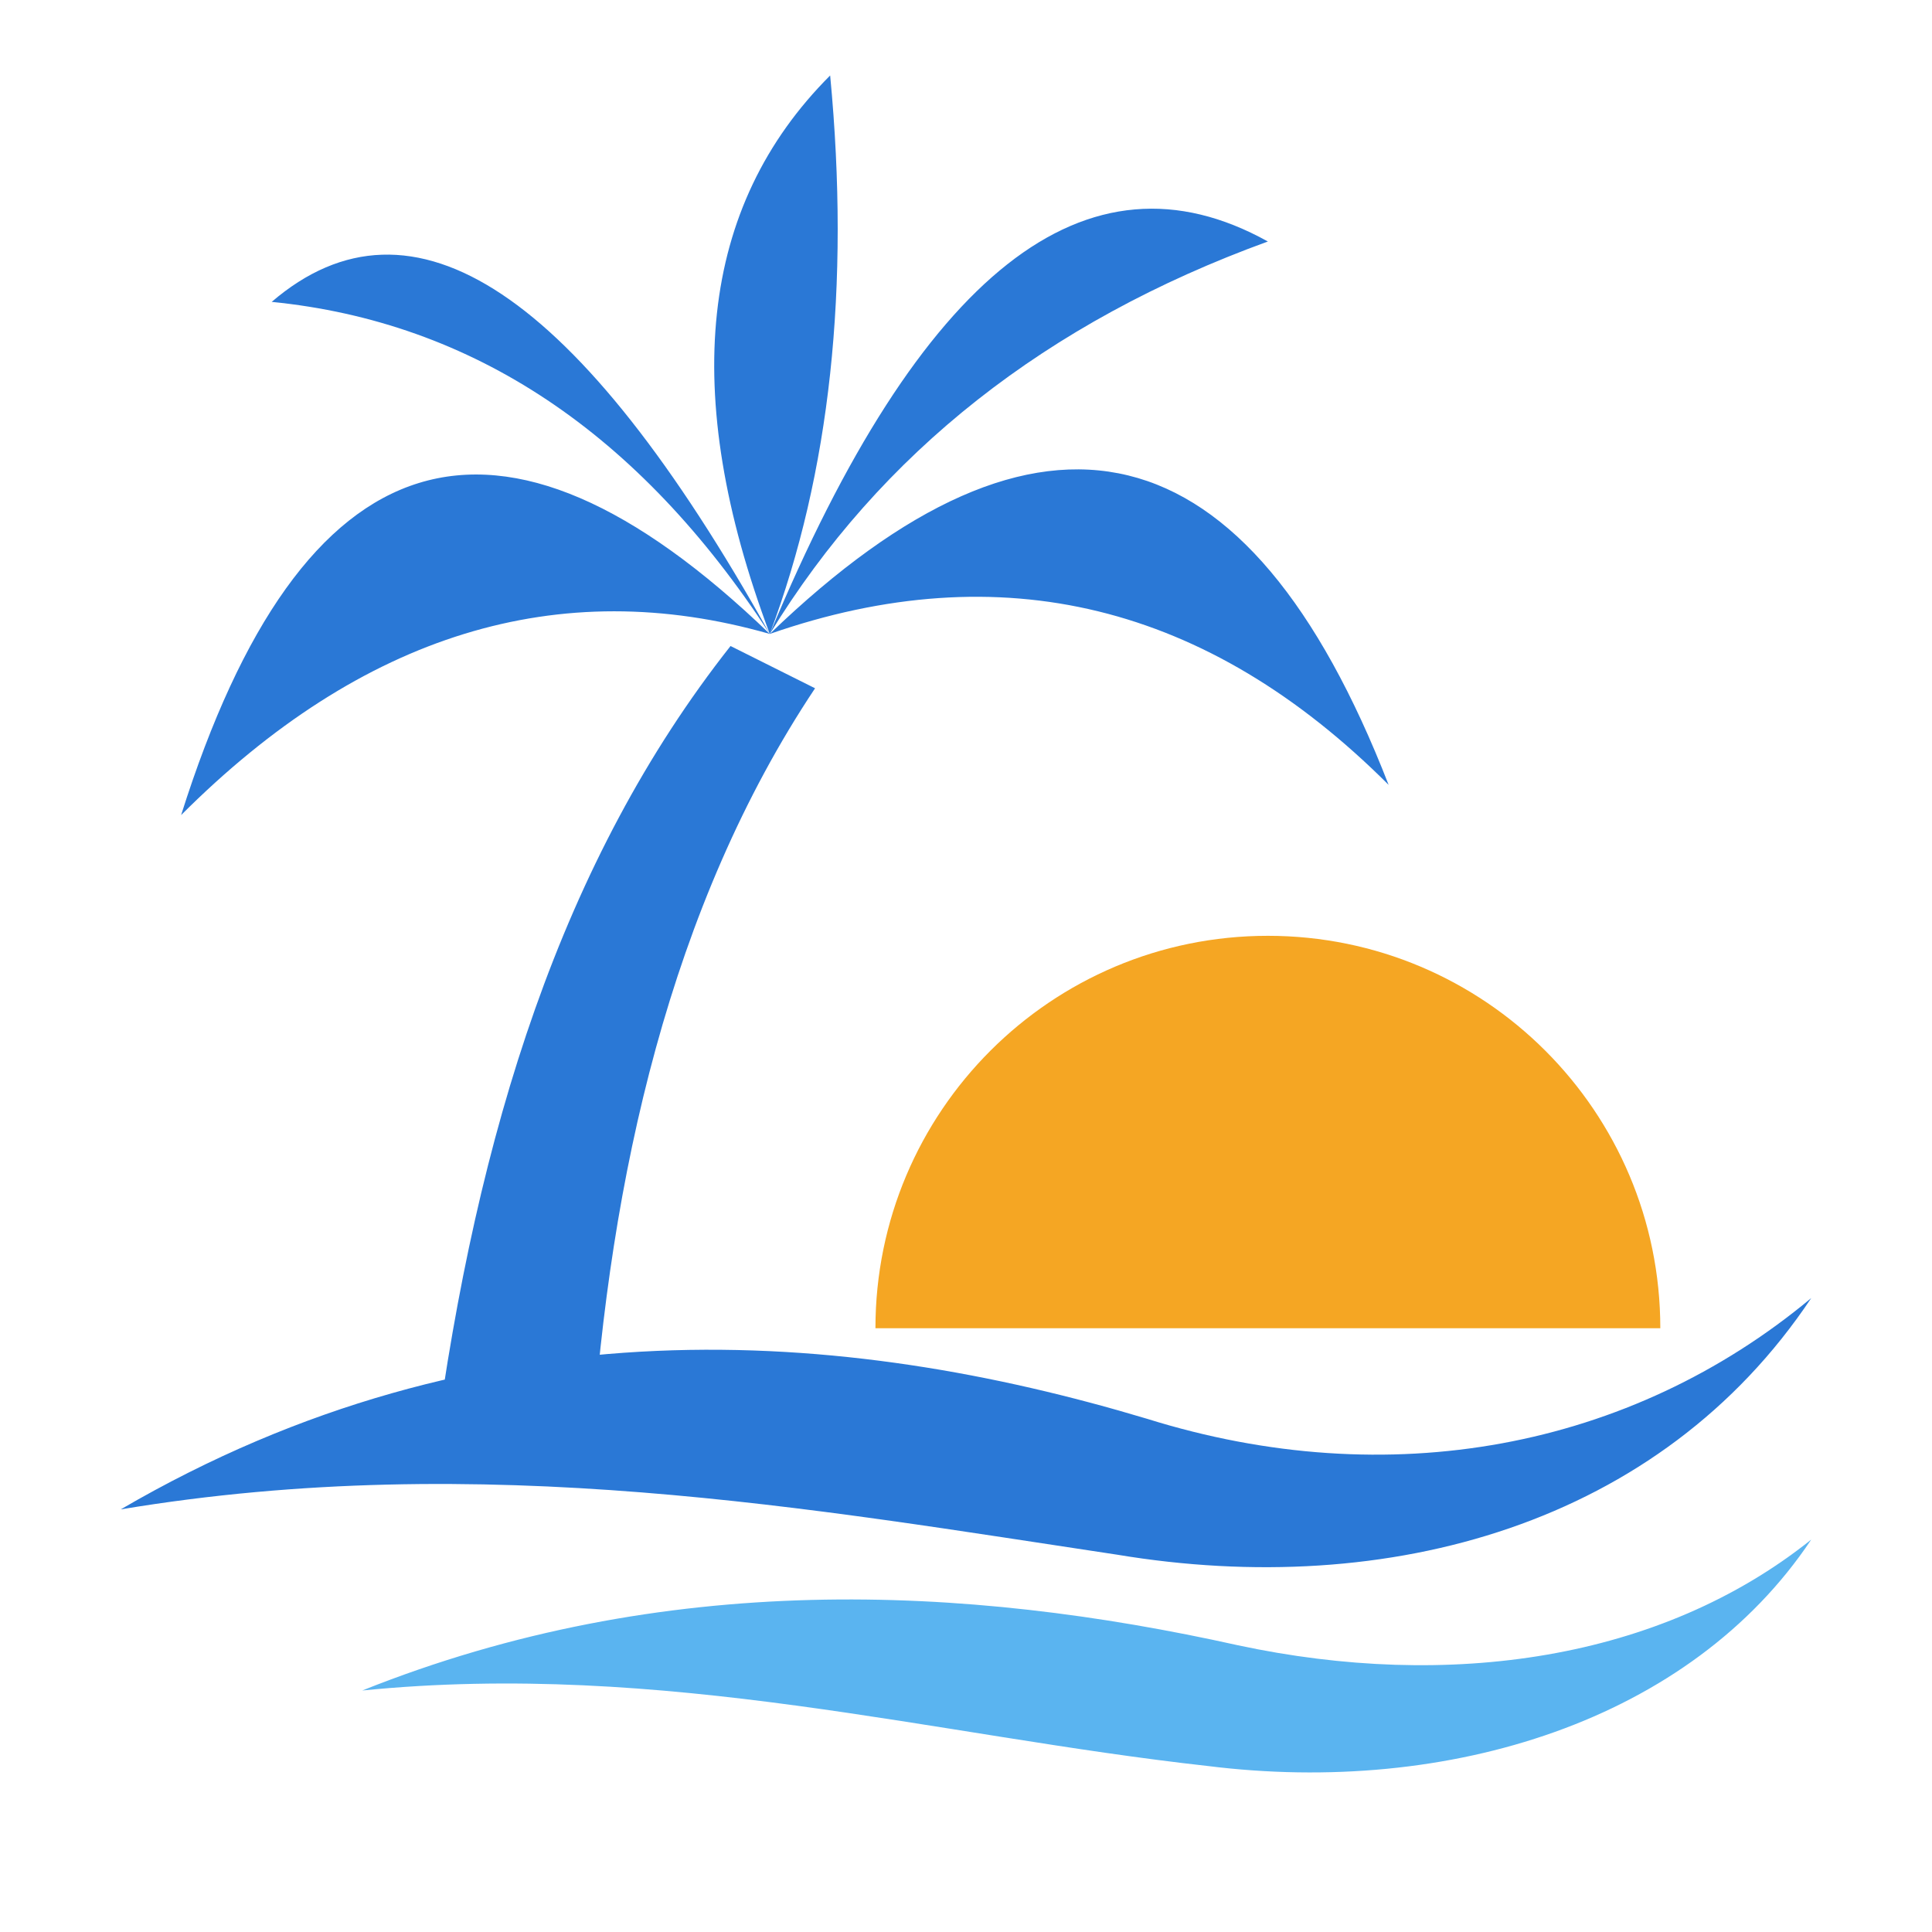
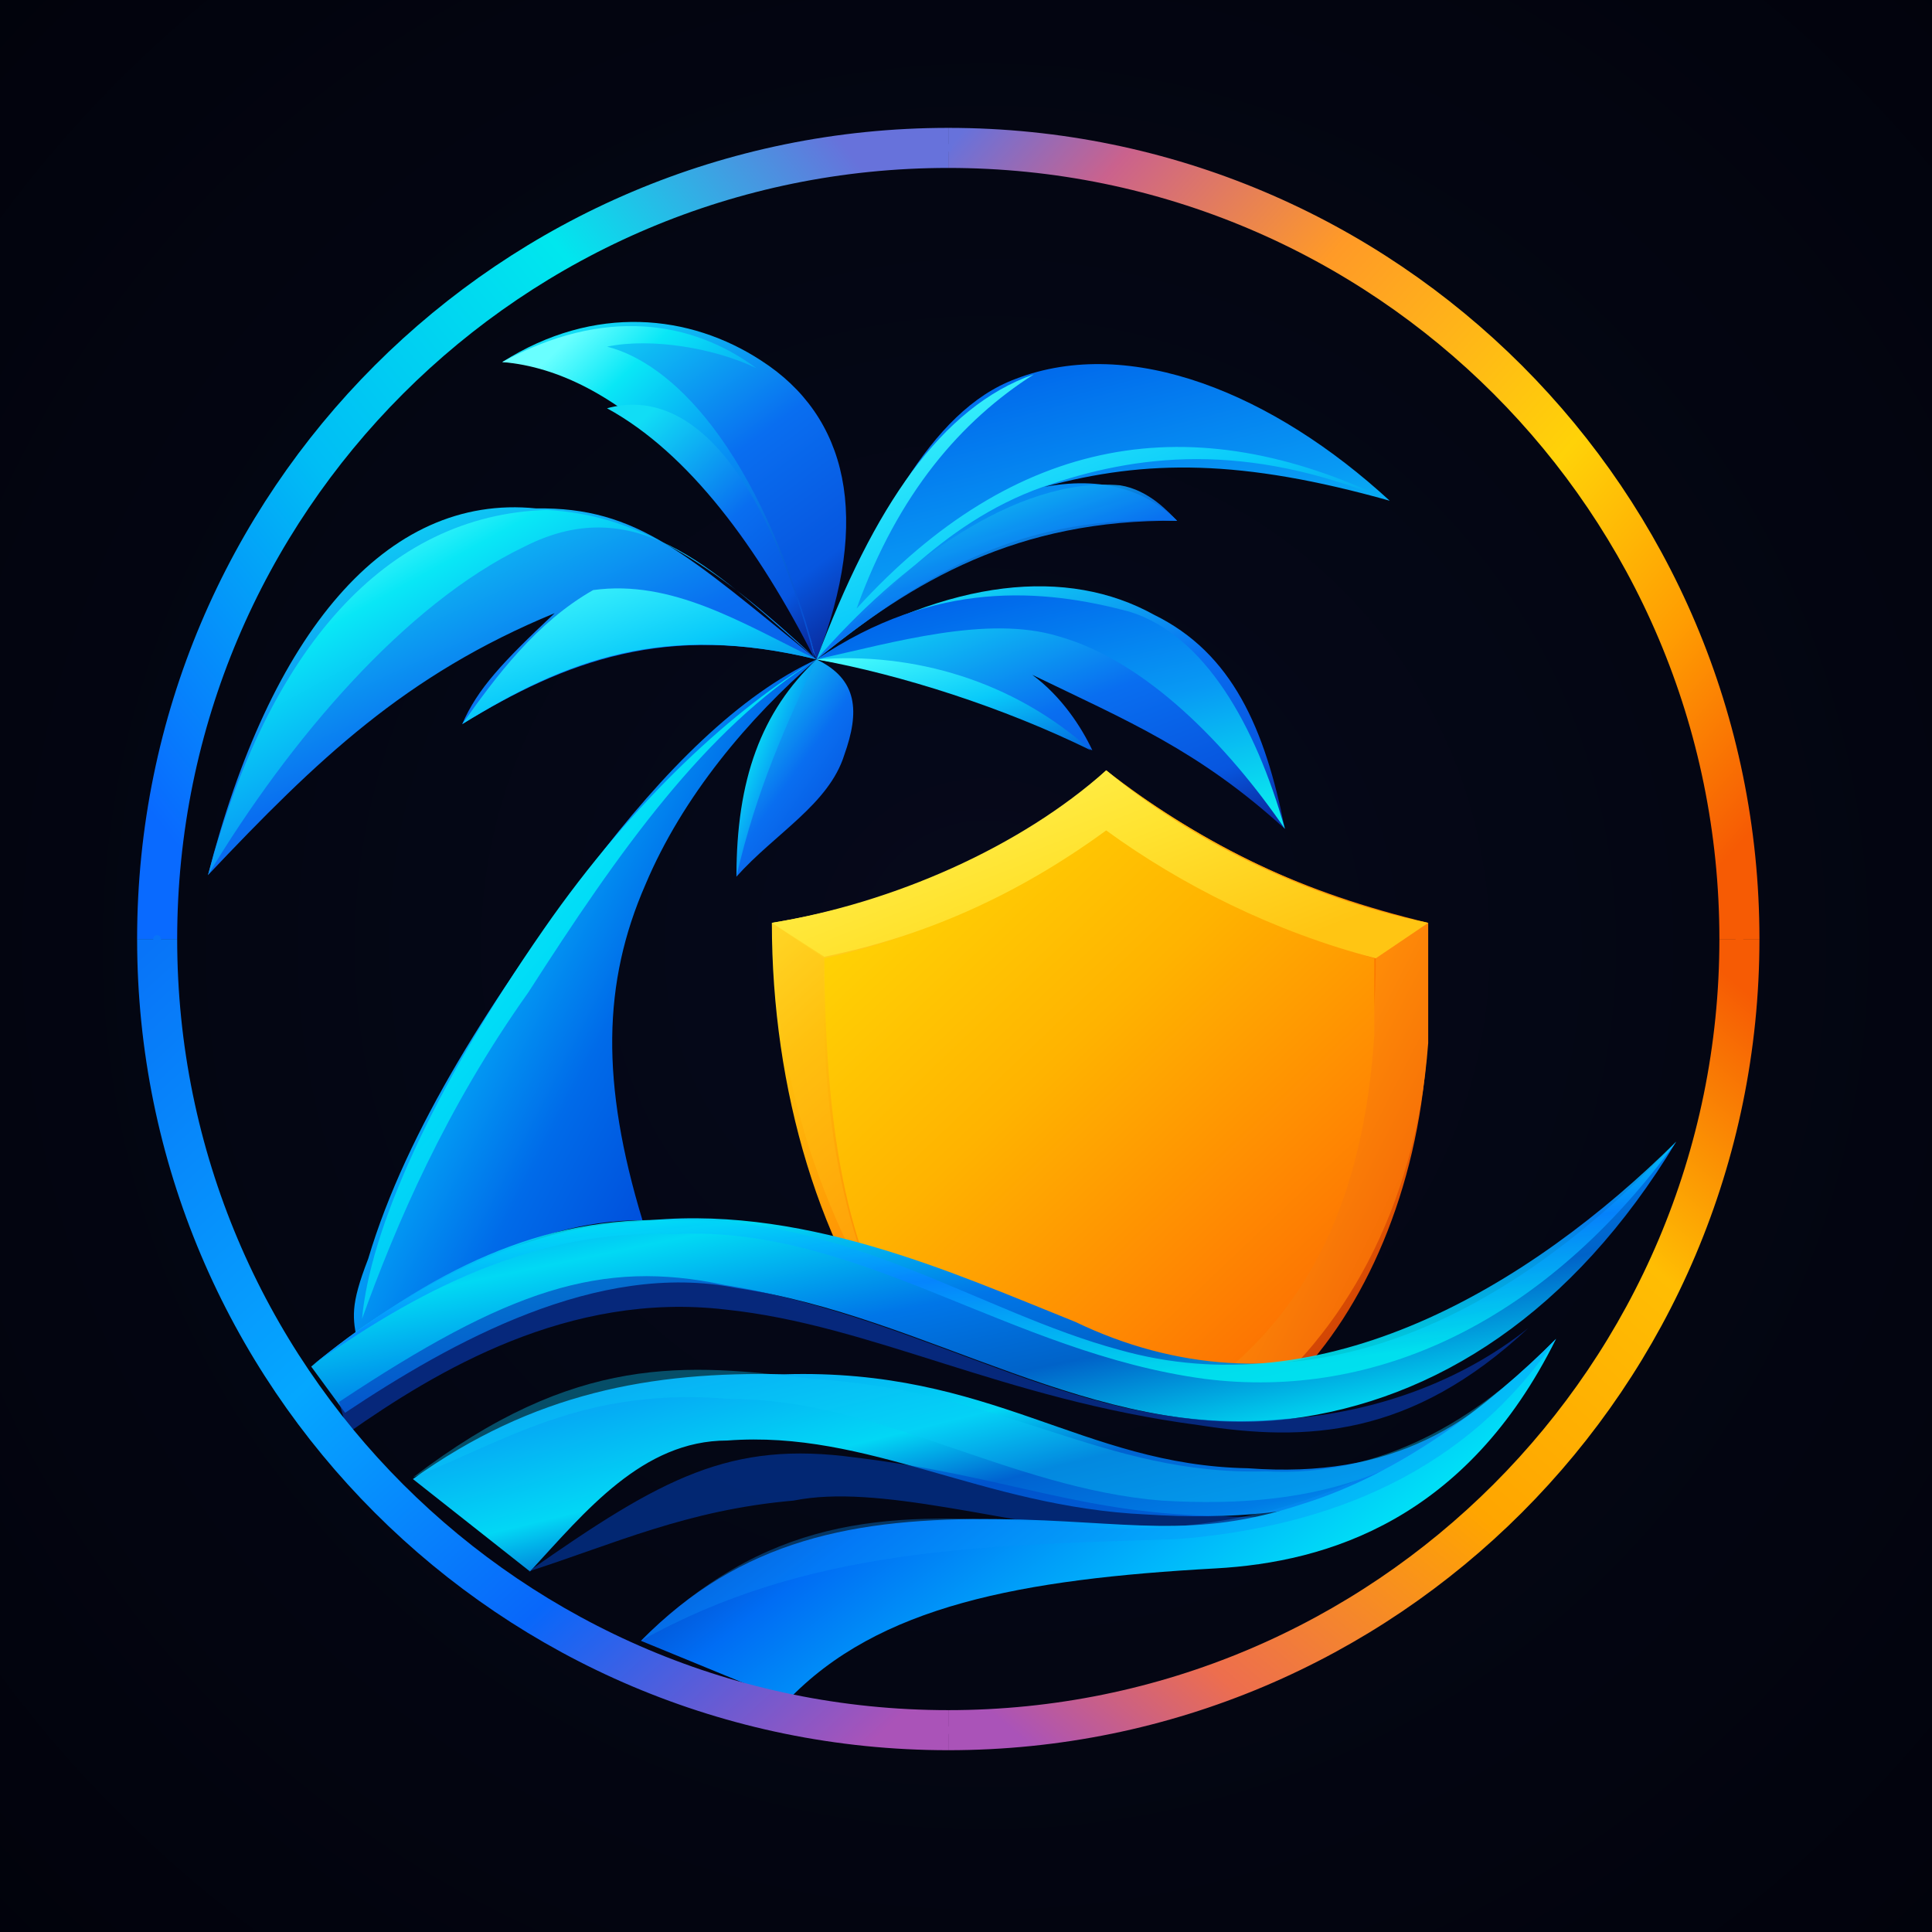
- <svg xmlns="http://www.w3.org/2000/svg" viewBox="0 0 64 64">
+ <svg xmlns="http://www.w3.org/2000/svg" width="1254" height="1254" viewBox="0 0 1254 1254" role="img" aria-label="Остров свободы — пальма, золотой щит и морские волны">
  <defs>
-     <clipPath id="sky">
-       <rect width="64" height="44" />
+     <radialGradient id="night" cx="51%" cy="49%" r="74%">
+       <stop offset="0" stop-color="#06091b" />
+       <stop offset="0.70" stop-color="#030510" />
+       <stop offset="1" stop-color="#01020b" />
+     </radialGradient>
+     <linearGradient id="ringTL" x1="0" y1="0.85" x2="0.95" y2="0.1">
+       <stop offset="0" stop-color="#096aff" />
+       <stop offset="0.36" stop-color="#00bdf5" />
+       <stop offset="0.70" stop-color="#00e7ee" />
+       <stop offset="1" stop-color="#6772db" />
+     </linearGradient>
+     <linearGradient id="ringTR" x1="0" y1="0" x2="1" y2="0.88">
+       <stop offset="0" stop-color="#6772db" />
+       <stop offset="0.13" stop-color="#ca628d" />
+       <stop offset="0.34" stop-color="#ff9a27" />
+       <stop offset="0.63" stop-color="#ffd208" />
+       <stop offset="0.82" stop-color="#ff9d02" />
+       <stop offset="1" stop-color="#f65b04" />
+     </linearGradient>
+     <linearGradient id="ringBR" x1="0.08" y1="1" x2="0.93" y2="0">
+       <stop offset="0" stop-color="#aa53b8" />
+       <stop offset="0.17" stop-color="#ed6e4e" />
+       <stop offset="0.45" stop-color="#ffa500" />
+       <stop offset="0.74" stop-color="#ffbd03" />
+       <stop offset="1" stop-color="#f65b04" />
+     </linearGradient>
+     <linearGradient id="ringBL" x1="0.92" y1="1" x2="0" y2="0">
+       <stop offset="0" stop-color="#aa53b8" />
+       <stop offset="0.30" stop-color="#0867fa" />
+       <stop offset="0.60" stop-color="#05a7ff" />
+       <stop offset="1" stop-color="#0874f8" />
+     </linearGradient>
+     <linearGradient id="trunk" x1="0.08" y1="0.12" x2="1" y2="0.82">
+       <stop offset="0" stop-color="#02eff1" />
+       <stop offset="0.25" stop-color="#04bbfb" />
+       <stop offset="0.54" stop-color="#006be9" />
+       <stop offset="0.78" stop-color="#004bda" />
+       <stop offset="1" stop-color="#003499" />
+     </linearGradient>
+     <linearGradient id="trunkSheen" x1="0" y1="0" x2="0.82" y2="1">
+       <stop offset="0" stop-color="#2ffbff" />
+       <stop offset="0.47" stop-color="#00dcf7" />
+       <stop offset="1" stop-color="#0796f4" />
+     </linearGradient>
+     <linearGradient id="leafCyan" x1="0.12" y1="0.12" x2="0.84" y2="0.9">
+       <stop offset="0" stop-color="#69ffff" />
+       <stop offset="0.19" stop-color="#09e7f6" />
+       <stop offset="0.57" stop-color="#078df4" />
+       <stop offset="1" stop-color="#0752d4" />
+     </linearGradient>
+     <linearGradient id="leafBlue" x1="0.18" y1="0.05" x2="0.9" y2="1">
+       <stop offset="0" stop-color="#11ddf5" />
+       <stop offset="0.48" stop-color="#096ef0" />
+       <stop offset="0.82" stop-color="#0756df" />
+       <stop offset="1" stop-color="#092da1" />
+     </linearGradient>
+     <linearGradient id="leafRight" x1="0.3" y1="0" x2="0.8" y2="1">
+       <stop offset="0" stop-color="#0065eb" />
+       <stop offset="0.52" stop-color="#0899f4" />
+       <stop offset="1" stop-color="#09e8ef" />
+     </linearGradient>
+     <linearGradient id="leafTeal" x1="0.13" y1="0" x2="1" y2="1">
+       <stop offset="0" stop-color="#43f9fc" />
+       <stop offset="0.48" stop-color="#09cafa" />
+       <stop offset="1" stop-color="#0266de" />
+     </linearGradient>
+     <linearGradient id="shieldOuter" x1="0.02" y1="0.03" x2="0.84" y2="0.94">
+       <stop offset="0" stop-color="#fff94b" />
+       <stop offset="0.25" stop-color="#ffc00c" />
+       <stop offset="0.53" stop-color="#ff8700" />
+       <stop offset="0.78" stop-color="#f86b00" />
+       <stop offset="1" stop-color="#c83b06" />
+     </linearGradient>
+     <linearGradient id="shieldFace" x1="0" y1="0" x2="0.9" y2="1">
+       <stop offset="0" stop-color="#ffde06" />
+       <stop offset="0.43" stop-color="#ffb300" />
+       <stop offset="0.75" stop-color="#ff8702" />
+       <stop offset="1" stop-color="#fa6501" />
+     </linearGradient>
+     <linearGradient id="shieldTop" x1="0" y1="0" x2="0.95" y2="0.7">
+       <stop offset="0" stop-color="#fff961" />
+       <stop offset="0.55" stop-color="#ffe330" />
+       <stop offset="1" stop-color="#ffc513" />
+     </linearGradient>
+     <linearGradient id="shieldRight" x1="0" y1="0" x2="1" y2="1">
+       <stop offset="0" stop-color="#ffbc10" />
+       <stop offset="0.55" stop-color="#ff8e08" />
+       <stop offset="1" stop-color="#ee5505" />
+     </linearGradient>
+     <linearGradient id="waveFront" x1="0.06" y1="0.12" x2="0.87" y2="0.92">
+       <stop offset="0" stop-color="#0670f6" />
+       <stop offset="0.27" stop-color="#01d9f4" />
+       <stop offset="0.53" stop-color="#0076e8" />
+       <stop offset="0.72" stop-color="#0063c9" />
+       <stop offset="1" stop-color="#00ebf7" />
+     </linearGradient>
+     <linearGradient id="waveSheen" x1="0.22" y1="0.15" x2="0.67" y2="0.95">
+       <stop offset="0" stop-color="#80ffff" />
+       <stop offset="0.18" stop-color="#01ddf7" />
+       <stop offset="0.53" stop-color="#0584ff" />
+       <stop offset="1" stop-color="#00e6ef" />
+     </linearGradient>
+     <linearGradient id="wave2" x1="0.12" y1="0.19" x2="0.92" y2="0.85">
+       <stop offset="0" stop-color="#079af3" />
+       <stop offset="0.36" stop-color="#02d7f5" />
+       <stop offset="0.55" stop-color="#0063d1" />
+       <stop offset="0.78" stop-color="#007ce6" />
+       <stop offset="1" stop-color="#02d6fd" />
+     </linearGradient>
+     <linearGradient id="wave3" x1="0.1" y1="0.24" x2="0.9" y2="0.65">
+       <stop offset="0" stop-color="#0631a7" />
+       <stop offset="0.29" stop-color="#006df4" />
+       <stop offset="0.65" stop-color="#00b6fb" />
+       <stop offset="0.9" stop-color="#00eaf5" />
+       <stop offset="1" stop-color="#0096f9" />
+     </linearGradient>
+     <clipPath id="logoBoundary">
+       <circle cx="615.5" cy="609.5" r="515" />
+     </clipPath>
+     <clipPath id="shieldBoundary">
+       <path d="M440 456 H974 V808 C928 862 837 906 742 878 C634 854 559 801 440 790 Z" />
    </clipPath>
  </defs>
-   <circle cx="42" cy="44" r="13" fill="#f5a623" clip-path="url(#sky)" />
-   <path fill="#2a78d6" d="M14.4 48C15.8 37.5 18.6 28.5 24.2 21.4L27 22.8C22.2 30 20.2 39 19.6 48ZM25.5 21Q12 8 6 27Q15 18 25.5 21ZM25.5 21Q39 8 46 26Q37 17 25.5 21ZM25.5 21Q16 4 9 10Q19 11 25.5 21ZM25.5 21Q33 3 42 8Q31 12 25.5 21ZM25.5 21Q21 9 27.5 2.5Q28.5 13 25.5 21ZM4 50C16 43 28 44 38 47C46 49.5 54 48 60 43C55 50.5 46 53 37 51.5C27 50 16 48 4 50Z" />
-   <path fill="#5ab4f0" d="M12 56C22 52 32 52.5 41 54.5C48 56 55 55 60 51C56 57 48 59.5 40 58.5C31 57.5 22 55 12 56Z" />
+   <rect width="1254" height="1254" fill="url(#night)" />
+   <g clip-path="url(#logoBoundary)">
+     <path d="M530 428 C480 451 431 500 384 562 C321 645 264 733 239 817 C227 848 229 855 232 872 C279 838 338 792 417 792 C390 703 391 638 419 574 C443 517 486 466 530 428Z" fill="url(#trunk)" />
+     <path d="M530 428 C478 459 412 518 353 603 C280 708 240 799 235 856 C257 795 289 720 343 644 C402 552 458 473 530 428Z" fill="url(#trunkSheen)" />
+     <path d="M530 428 C504 335 450 263 383 242 C366 237 347 236 326 235 C386 197 448 204 494 234 C550 270 566 336 530 428Z" fill="url(#leafBlue)" />
+     <path d="M326 235 C392 199 449 208 491 239 C464 226 423 219 394 225 C434 235 492 287 530 428 C474 315 400 241 326 235Z" fill="url(#leafCyan)" />
+     <path d="M394 265 C445 251 495 300 529 428 C492 355 447 294 394 265Z" fill="url(#leafBlue)" />
+     <path d="M530 428 C446 360 414 329 348 330 C250 320 175 412 135 568 C206 493 263 438 360 398 C326 430 310 447 300 470 C367 429 433 404 530 428Z" fill="url(#leafBlue)" />
+     <path d="M530 428 C460 362 411 334 355 331 C250 334 174 422 135 568 C188 480 263 392 340 355 C416 316 468 375 530 428Z" fill="url(#leafCyan)" />
+     <path d="M300 470 C322 439 348 404 385 383 C436 376 481 404 530 428 C431 404 368 428 300 470Z" fill="url(#leafTeal)" />
+     <path d="M530 428 C568 341 603 267 659 246 C734 217 827 256 902 325 C806 298 744 298 678 316 C721 308 748 322 764 338 C664 334 604 369 530 428Z" fill="url(#leafRight)" />
+     <path d="M530 428 C567 329 611 264 671 243 C624 273 583 320 556 395 C659 282 774 263 902 325 C808 286 737 295 677 316 C609 340 568 394 530 428Z" fill="url(#leafTeal)" />
+     <path d="M530 428 C583 367 659 309 727 315 C746 318 759 333 764 338 C660 337 593 377 530 428Z" fill="url(#leafBlue)" opacity=".9" />
+     <path d="M530 428 C617 375 693 368 749 399 C800 424 821 473 834 538 C778 487 732 468 670 438 C689 452 702 472 709 487 C640 454 587 437 530 428Z" fill="url(#leafBlue)" />
+     <path d="M530 428 C607 376 677 382 733 397 C782 412 815 471 834 538 C797 484 744 429 687 413 C641 399 580 417 530 428Z" fill="url(#leafRight)" />
+     <path d="M530 428 C593 423 658 442 708 487 C651 459 585 438 530 428Z" fill="url(#leafTeal)" />
+     <path d="M530 428 C557 441 558 462 548 490 C538 522 503 541 478 569 C480 514 495 465 530 428Z" fill="url(#leafBlue)" />
+     <path d="M530 428 C511 469 491 512 478 569 C478 506 494 462 530 428Z" fill="url(#leafCyan)" />
+     <g clip-path="url(#shieldBoundary)">
+       <path d="M718 500 C774 544 845 581 926 599 L926 684 C920 772 886 850 839 897 C757 949 642 936 590 886 C532 813 501 707 501 599 C592 584 667 548 718 500Z" fill="url(#shieldOuter)" />
+       <path d="M718 501 C786 551 844 579 927 599 L927 677 C919 786 870 867 811 913 L782 900 C858 821 893 726 893 622 C825 604 771 575 718 541Z" fill="url(#shieldRight)" />
+       <path d="M718 539 C770 574 828 603 892 622 L892 672 C885 779 849 851 783 900 C707 927 640 914 594 884 C551 817 536 743 535 622 C603 608 667 574 718 539Z" fill="url(#shieldFace)" />
+       <path d="M501 599 C580 586 662 550 718 500 C771 544 845 582 927 599 L893 622 C827 605 766 574 718 539 C659 582 599 608 535 621Z" fill="url(#shieldTop)" />
+       <path d="M501 599 L535 622 C531 753 559 833 594 884 C549 817 504 726 501 599Z" fill="#ffc216" opacity=".33" />
+     </g>
+     <path d="M202 887 C263 836 340 796 413 793 C518 780 618 826 698 858 C829 921 966 871 1088 741 C1021 852 932 909 837 921 C710 936 602 854 478 836 C388 818 293 871 224 917Z" fill="url(#waveFront)" />
+     <path d="M203 886 C281 824 350 789 438 792 C550 789 637 852 726 876 C859 914 992 836 1088 741 C1003 858 893 909 782 895 C655 878 557 795 438 801 C354 798 280 831 203 886Z" fill="url(#waveSheen)" opacity=".90" />
+     <path d="M220 910 C330 837 390 817 470 834 C607 856 703 934 834 921 C892 917 948 897 992 862 C916 933 848 936 778 925 C650 908 566 860 471 850 C369 838 283 890 226 930Z" fill="#063bba" opacity=".62" />
+     <path d="M268 960 C346 904 423 890 509 892 C644 888 702 951 810 953 C905 960 956 925 1010 869 C938 967 855 990 744 983 C637 978 564 928 472 935 C417 935 380 981 344 1020Z" fill="url(#wave2)" />
+     <path d="M268 959 C374 878 445 885 528 895 C653 903 716 958 822 955 C895 959 958 923 1010 869 C932 958 856 980 754 974 C655 966 570 908 474 908 C379 900 329 935 268 959Z" fill="#08c9f6" opacity=".37" />
+     <path d="M343 1020 C430 959 474 935 555 946 C654 958 702 983 793 984 C902 991 967 929 1010 869 C944 972 847 1004 759 1002 C647 988 570 963 515 974 C446 980 399 1002 343 1020Z" fill="#0044c7" opacity=".53" />
+     <path d="M416 1065 C481 999 555 985 648 986 C732 987 774 1000 846 976 C910 956 967 912 1010 869 C952 986 862 1014 789 1018 C663 1025 570 1042 511 1104Z" fill="url(#wave3)" />
+     <path d="M416 1065 C497 985 572 981 670 988 C809 1007 920 960 1010 869 C952 955 864 991 764 999 C635 1003 523 1005 416 1065Z" fill="#098ff9" opacity=".34" />
+   </g>
+   <g fill="none" stroke-width="26" stroke-linejoin="round" stroke-linecap="butt">
+     <path d="M102 609.5 A513.5 513.5 0 0 1 615.5 96" stroke="url(#ringTL)" />
+     <path d="M615.5 96 A513.5 513.5 0 0 1 1129 609.5" stroke="url(#ringTR)" />
+     <path d="M1129 609.5 A513.5 513.5 0 0 1 615.5 1123" stroke="url(#ringBR)" />
+     <path d="M615.5 1123 A513.5 513.5 0 0 1 102 609.5" stroke="url(#ringBL)" />
+   </g>
+   <g>
+     <circle cx="615.5" cy="96" r="2.5" fill="#6772db" />
+     <circle cx="1129" cy="609.5" r="2.5" fill="#f65b04" />
+     <circle cx="615.5" cy="1123" r="2.5" fill="#aa53b8" />
+     <circle cx="102" cy="609.5" r="2.5" fill="#0874f8" />
+   </g>
</svg>
